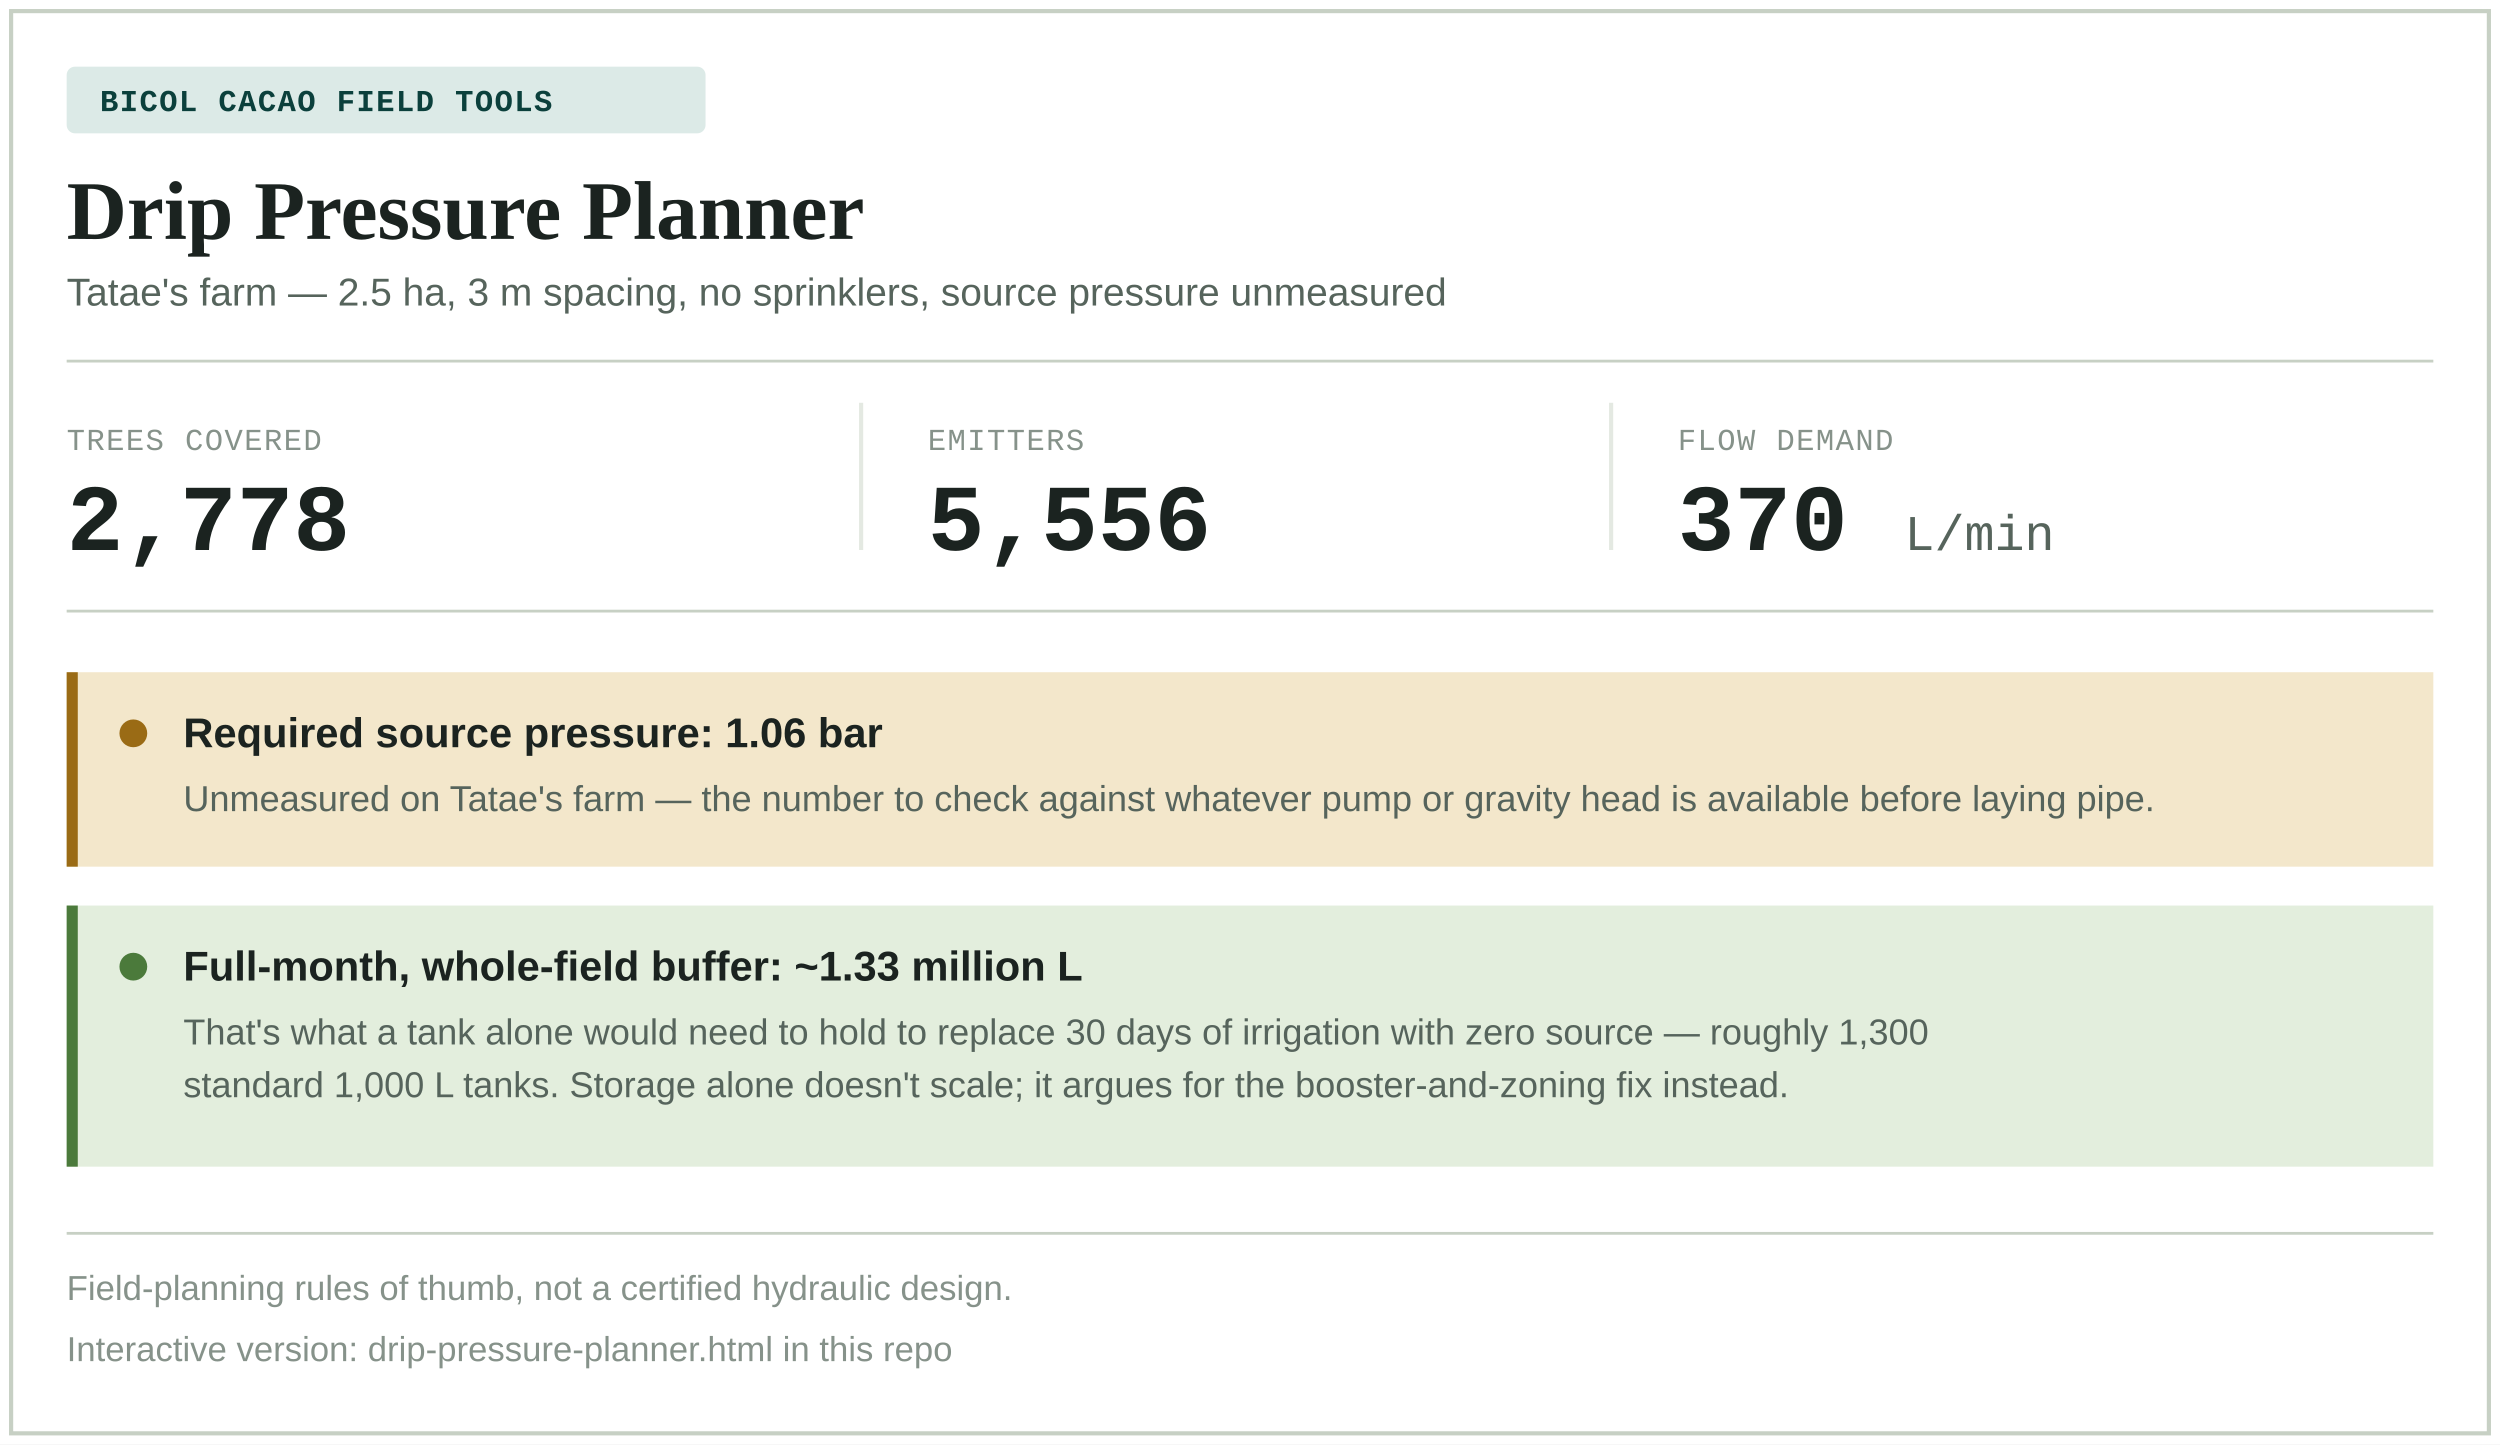
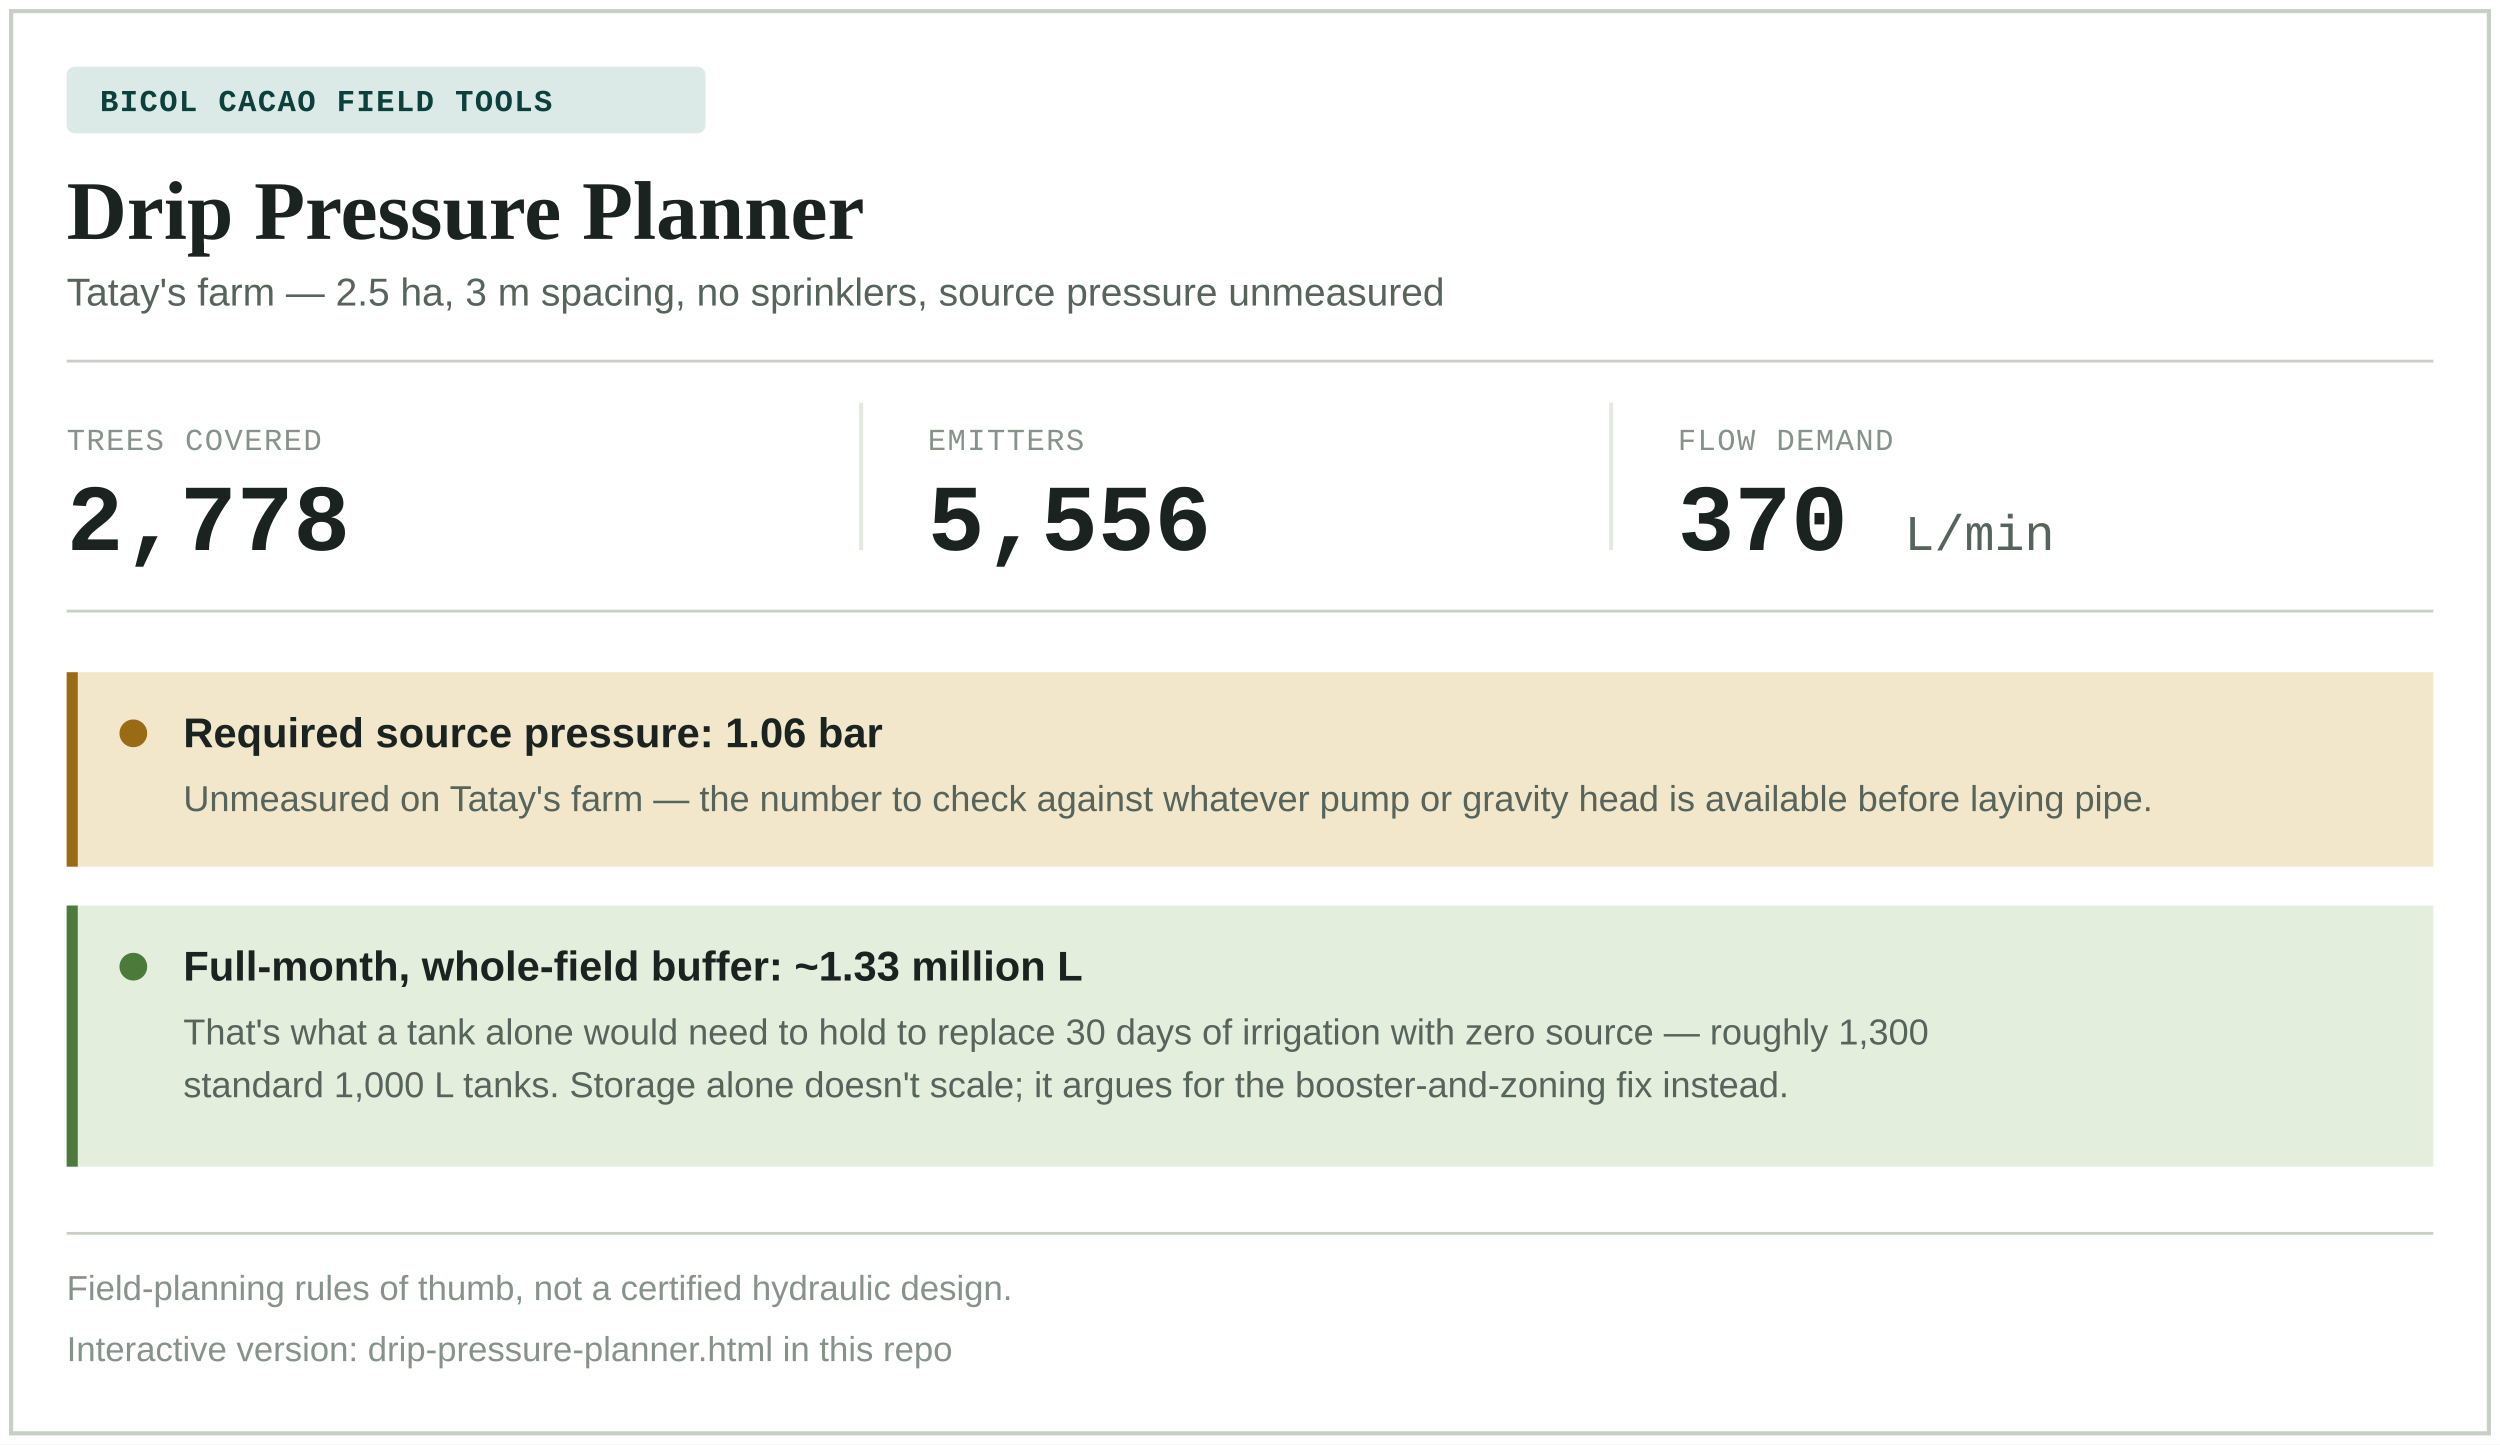
- <svg xmlns="http://www.w3.org/2000/svg" viewBox="0 0 900 520" role="img" aria-label="Summary card of the Drip Pressure Planner results for Tatae's 2.5 hectare farm: 2,778 trees, 370 liters per minute demand, 1.06 bar required pressure, and a 1.33 million liter buffer tank for a full month of storage-only backup.">
+ <svg xmlns="http://www.w3.org/2000/svg" viewBox="0 0 900 520" role="img" aria-label="Summary card of the Drip Pressure Planner results for Tatay's 2.5 hectare farm: 2,778 trees, 370 liters per minute demand, 1.06 bar required pressure, and a 1.33 million liter buffer tank for a full month of storage-only backup.">
  <rect x="0" y="0" width="900" height="520" fill="#FFFFFF" />
  <rect x="4" y="4" width="892" height="512" fill="none" stroke="#C7D0C4" stroke-width="1.5" />
  <rect x="24" y="24" width="230" height="24" rx="3" fill="#DCEAE7" />
  <text x="36" y="40" font-family="Consolas, 'Courier New', monospace" font-size="11" font-weight="700" letter-spacing="0.5" fill="#0B403C">BICOL CACAO FIELD TOOLS</text>
  <text x="24" y="86" font-family="Georgia, 'Times New Roman', serif" font-size="30" font-weight="700" fill="#1B2320">Drip Pressure Planner</text>
-   <text x="24" y="110" font-family="Arial, Helvetica, sans-serif" font-size="14" fill="#56645C">Tatae's farm — 2.5 ha, 3 m spacing, no sprinklers, source pressure unmeasured</text>
+   <text x="24" y="110" font-family="Arial, Helvetica, sans-serif" font-size="14" fill="#56645C">Tatay's farm — 2.5 ha, 3 m spacing, no sprinklers, source pressure unmeasured</text>
  <line x1="24" y1="130" x2="876" y2="130" stroke="#C7D0C4" stroke-width="1" />
  <text x="24" y="162" font-family="Consolas, 'Courier New', monospace" font-size="11" letter-spacing="0.5" fill="#86928A">TREES COVERED</text>
  <text x="24" y="198" font-family="Consolas, 'Courier New', monospace" font-size="34" font-weight="700" fill="#1B2320">2,778</text>
  <line x1="310" y1="145" x2="310" y2="198" stroke="#E4E9E2" stroke-width="1.5" />
  <text x="334" y="162" font-family="Consolas, 'Courier New', monospace" font-size="11" letter-spacing="0.5" fill="#86928A">EMITTERS</text>
  <text x="334" y="198" font-family="Consolas, 'Courier New', monospace" font-size="34" font-weight="700" fill="#1B2320">5,556</text>
  <line x1="580" y1="145" x2="580" y2="198" stroke="#E4E9E2" stroke-width="1.5" />
  <text x="604" y="162" font-family="Consolas, 'Courier New', monospace" font-size="11" letter-spacing="0.5" fill="#86928A">FLOW DEMAND</text>
  <text x="604" y="198" font-family="Consolas, 'Courier New', monospace" font-size="34" font-weight="700" fill="#1B2320">370 <tspan font-size="18" font-weight="500" fill="#56645C">L/min</tspan>
  </text>
  <line x1="24" y1="220" x2="876" y2="220" stroke="#C7D0C4" stroke-width="1" />
  <rect x="24" y="242" width="852" height="70" fill="#F3E7CB" />
  <rect x="24" y="242" width="4" height="70" fill="#9A6B15" />
  <circle cx="48" cy="264" r="5" fill="#9A6B15" />
  <text x="66" y="269" font-family="Arial, Helvetica, sans-serif" font-size="15" font-weight="700" fill="#1B2320">Required source pressure: 1.06 bar</text>
-   <text x="66" y="292" font-family="Arial, Helvetica, sans-serif" font-size="13" fill="#56645C">Unmeasured on Tatae's farm — the number to check against whatever pump or gravity head is available before laying pipe.</text>
+   <text x="66" y="292" font-family="Arial, Helvetica, sans-serif" font-size="13" fill="#56645C">Unmeasured on Tatay's farm — the number to check against whatever pump or gravity head is available before laying pipe.</text>
  <rect x="24" y="326" width="852" height="94" fill="#E3EEDD" />
  <rect x="24" y="326" width="4" height="94" fill="#4B7A3B" />
  <circle cx="48" cy="348" r="5" fill="#4B7A3B" />
  <text x="66" y="353" font-family="Arial, Helvetica, sans-serif" font-size="15" font-weight="700" fill="#1B2320">Full-month, whole-field buffer: ~1.33 million L</text>
  <text x="66" y="376" font-family="Arial, Helvetica, sans-serif" font-size="13" fill="#56645C">That's what a tank alone would need to hold to replace 30 days of irrigation with zero source — roughly 1,300</text>
  <text x="66" y="395" font-family="Arial, Helvetica, sans-serif" font-size="13" fill="#56645C">standard 1,000 L tanks. Storage alone doesn't scale; it argues for the booster-and-zoning fix instead.</text>
  <line x1="24" y1="444" x2="876" y2="444" stroke="#C7D0C4" stroke-width="1" />
  <text x="24" y="468" font-family="Arial, Helvetica, sans-serif" font-size="12.5" fill="#86928A">Field-planning rules of thumb, not a certified hydraulic design.</text>
  <text x="24" y="490" font-family="Arial, Helvetica, sans-serif" font-size="12.5" fill="#86928A">Interactive version: drip-pressure-planner.html in this repo</text>
</svg>
